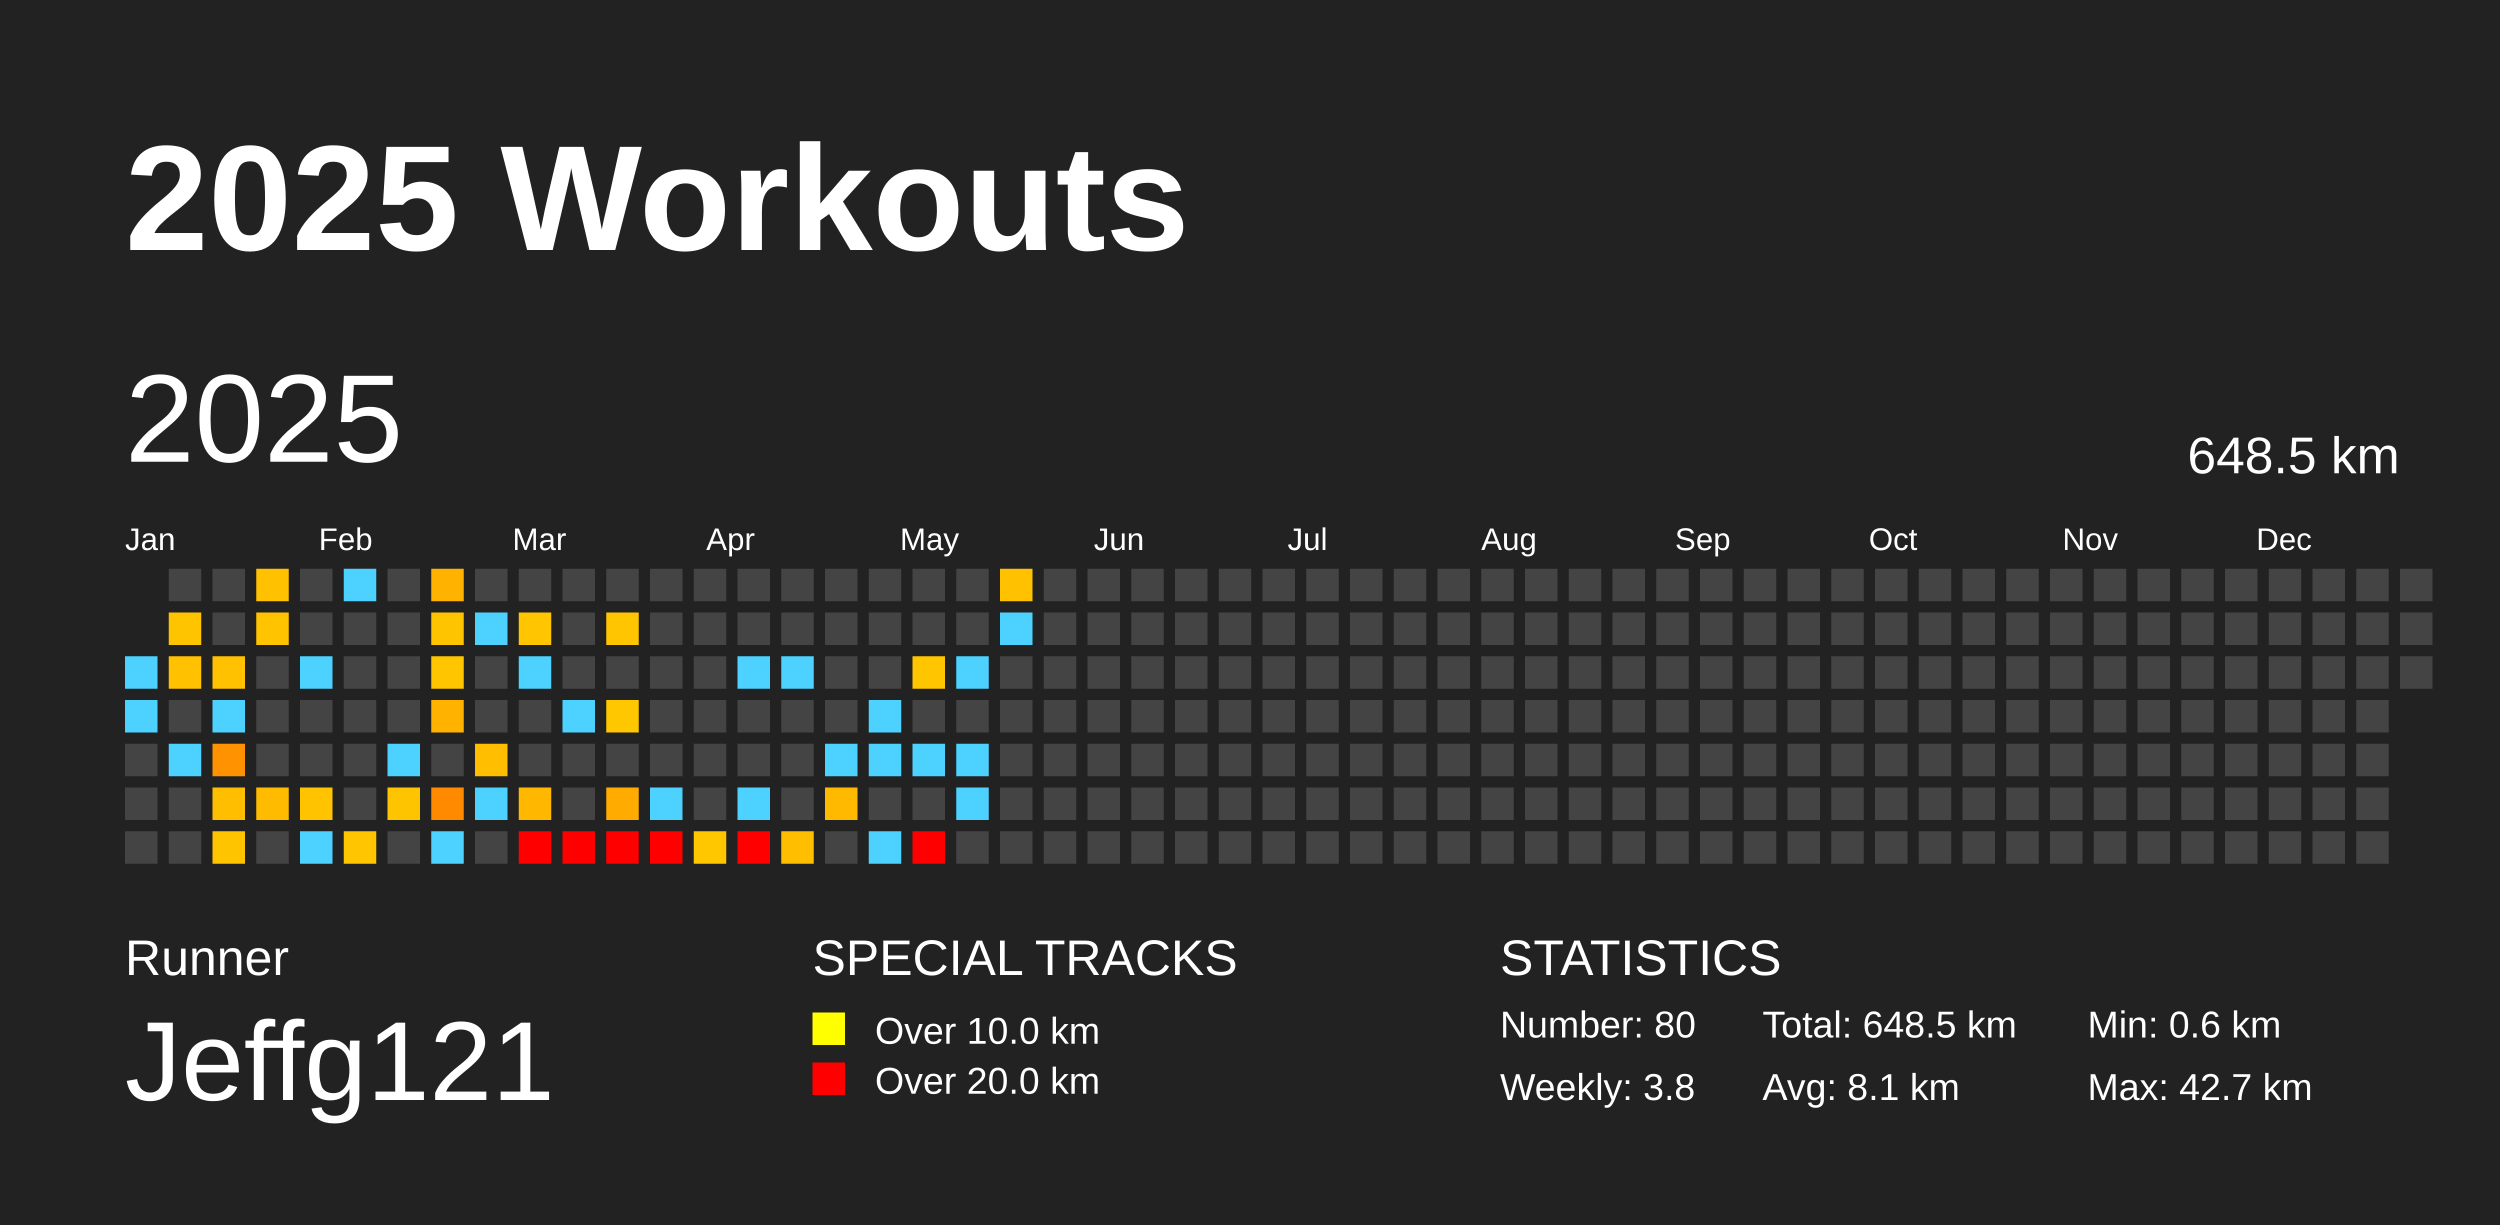
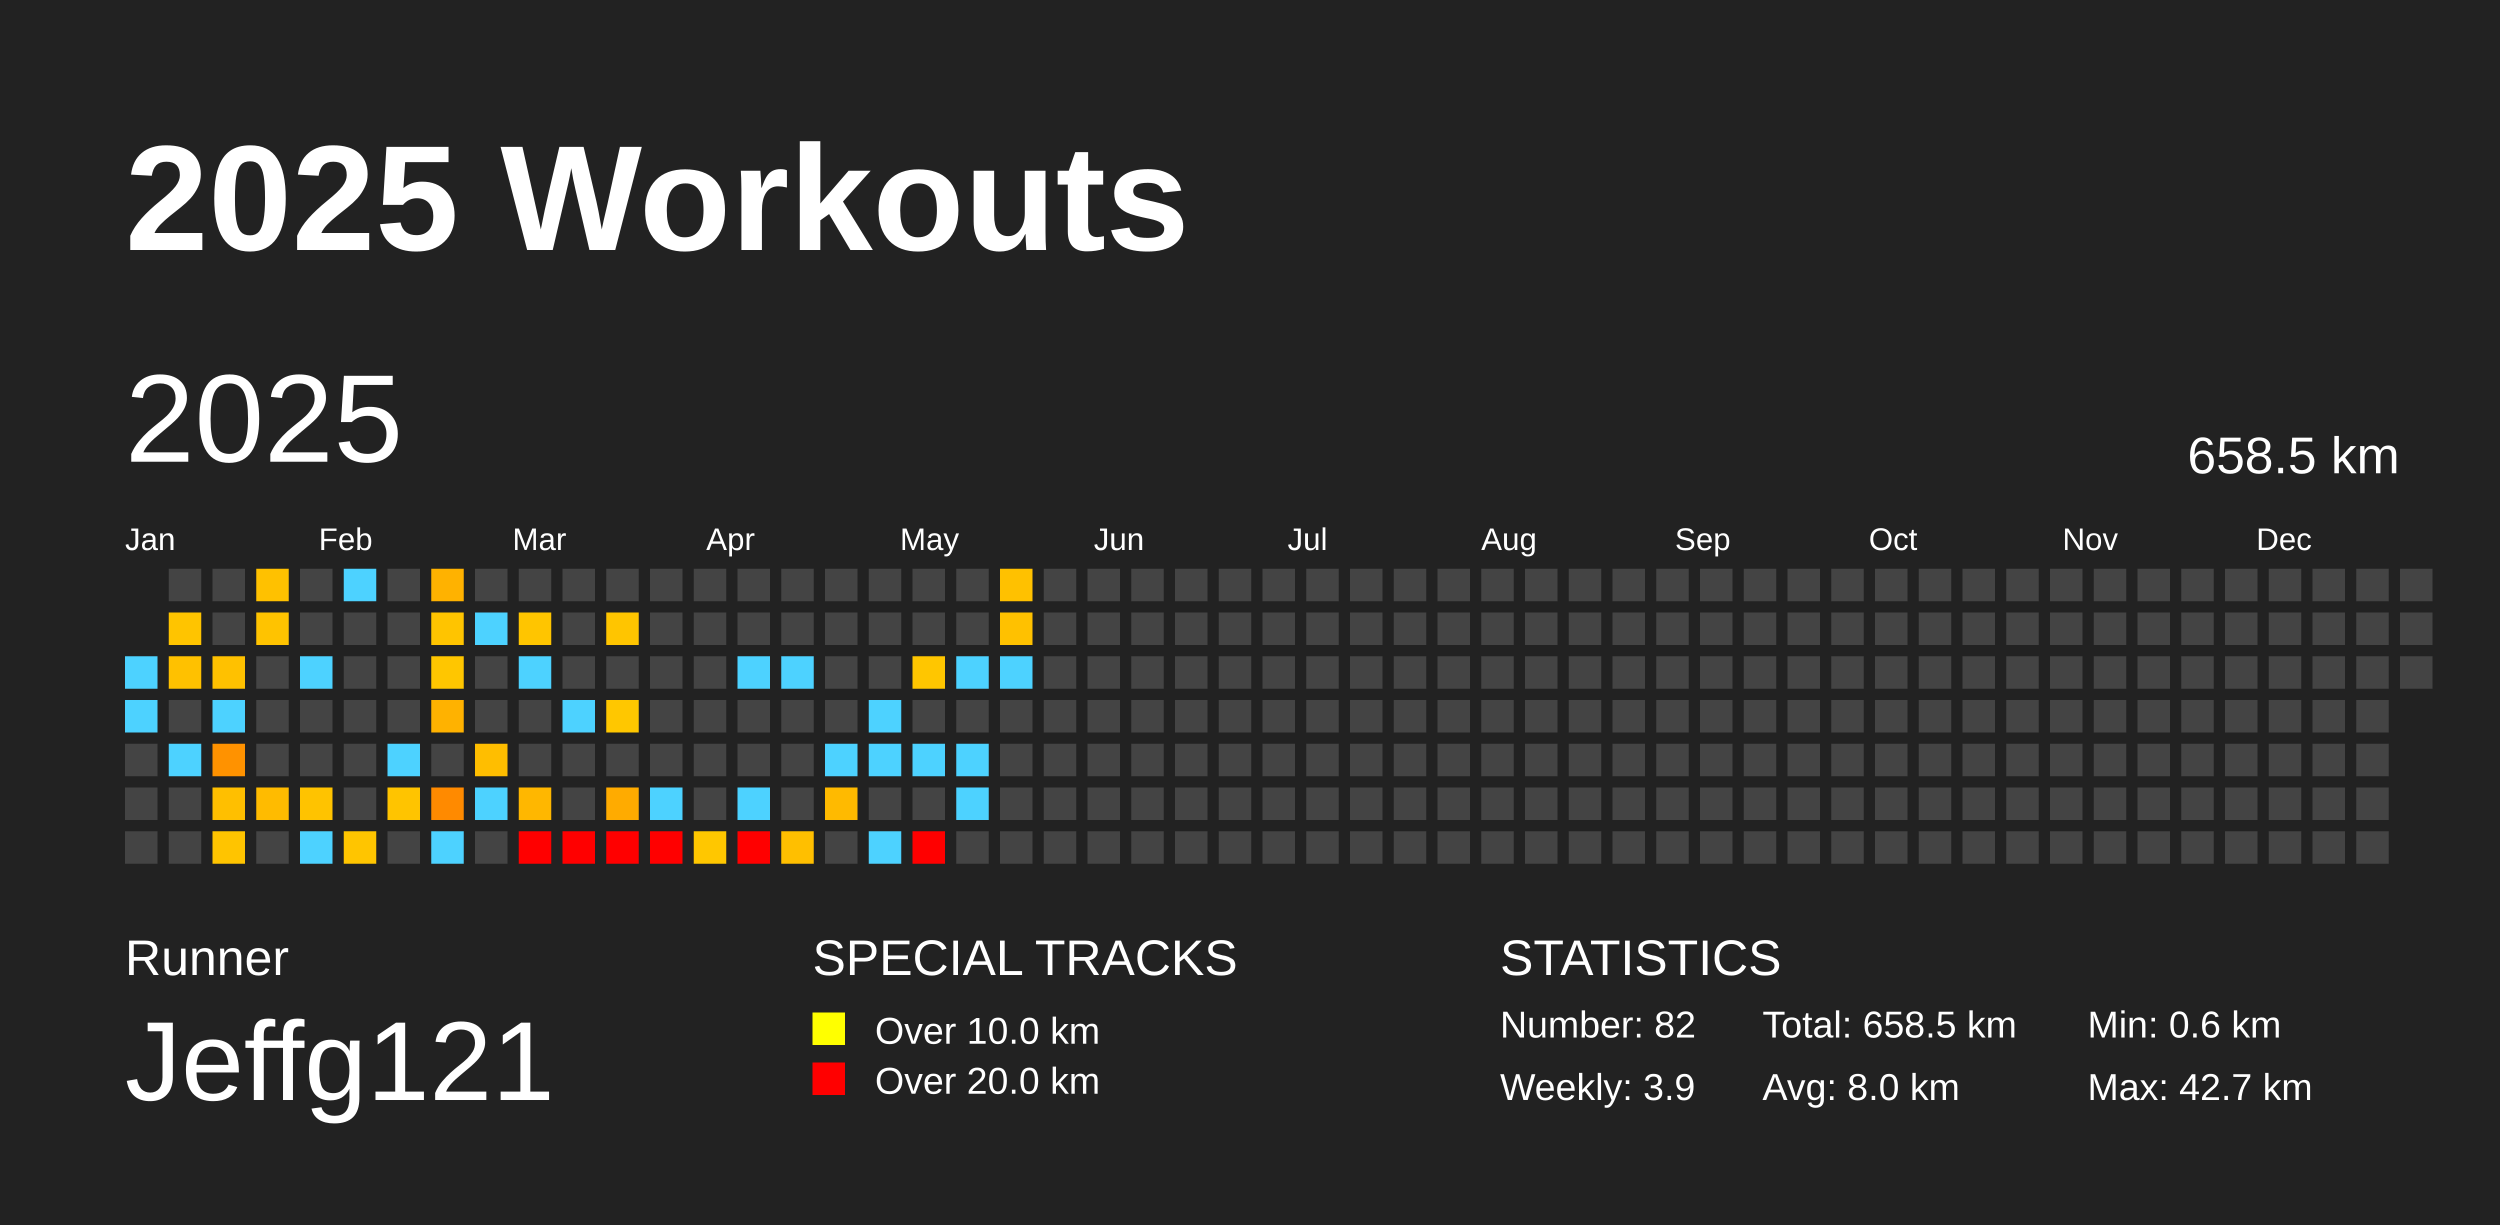
<svg xmlns="http://www.w3.org/2000/svg" baseProfile="full" height="98mm" version="1.1" viewBox="0,0,200,98" width="200mm">
  <defs />
  <rect fill="#222222" height="98" width="200" x="0" y="0" />
  <text fill="#FFFFFF" style="font-size:12px; font-family:Arial; font-weight:bold;" x="10" y="20">2025 Workouts</text>
  <text fill="#FFFFFF" style="font-size:4px; font-family:Arial" x="10" y="78">Runner</text>
  <text fill="#FFFFFF" style="font-size:9px; font-family:Arial" x="10" y="88">Jeffg121</text>
  <text fill="#FFFFFF" style="font-size:4px; font-family:Arial" x="65" y="78">SPECIAL TRACKS</text>
  <rect fill="yellow" height="2.6" width="2.6" x="65" y="81" />
  <text fill="#FFFFFF" style="font-size:3px; font-family:Arial" x="70" y="83.5">Over 10.0 km</text>
  <rect fill="red" height="2.6" width="2.6" x="65" y="85" />
  <text fill="#FFFFFF" style="font-size:3px; font-family:Arial" x="70" y="87.5">Over 20.0 km</text>
  <text fill="#FFFFFF" style="font-size:4px; font-family:Arial" x="120" y="78">STATISTICS</text>
-   <text fill="#FFFFFF" style="font-size:3px; font-family:Arial" x="120" y="83">Number: 80</text>
-   <text fill="#FFFFFF" style="font-size:3px; font-family:Arial" x="120" y="88">Weekly: 3.8</text>
-   <text fill="#FFFFFF" style="font-size:3px; font-family:Arial" x="141" y="83">Total: 648.5 km</text>
-   <text fill="#FFFFFF" style="font-size:3px; font-family:Arial" x="141" y="88">Avg: 8.1 km</text>
+   <text fill="#FFFFFF" style="font-size:3px; font-family:Arial" x="120" y="83">Number: 82</text>
+   <text fill="#FFFFFF" style="font-size:3px; font-family:Arial" x="120" y="88">Weekly: 3.9</text>
+   <text fill="#FFFFFF" style="font-size:3px; font-family:Arial" x="141" y="83">Total: 658.5 km</text>
+   <text fill="#FFFFFF" style="font-size:3px; font-family:Arial" x="141" y="88">Avg: 8.0 km</text>
  <text fill="#FFFFFF" style="font-size:3px; font-family:Arial" x="167" y="83">Min: 0.6 km</text>
  <text fill="#FFFFFF" style="font-size:3px; font-family:Arial" x="167" y="88">Max: 42.7 km</text>
  <text dominant-baseline="hanging" fill="#FFFFFF" style="font-size:10.0px; font-family:Arial;" x="10" y="30">2025</text>
-   <text dominant-baseline="hanging" fill="#FFFFFF" style="font-size:4.125px; font-family:Arial;" x="175" y="35">648.5 km</text>
+   <text dominant-baseline="hanging" fill="#FFFFFF" style="font-size:4.125px; font-family:Arial;" x="175" y="35">658.5 km</text>
  <text fill="#FFFFFF" style="font-size:2.5px; font-family:Arial" x="10.0" y="44">Jan</text>
  <text fill="#FFFFFF" style="font-size:2.5px; font-family:Arial" x="25.5" y="44">Feb</text>
  <text fill="#FFFFFF" style="font-size:2.5px; font-family:Arial" x="41.0" y="44">Mar</text>
  <text fill="#FFFFFF" style="font-size:2.5px; font-family:Arial" x="56.5" y="44">Apr</text>
  <text fill="#FFFFFF" style="font-size:2.5px; font-family:Arial" x="72.0" y="44">May</text>
  <text fill="#FFFFFF" style="font-size:2.5px; font-family:Arial" x="87.5" y="44">Jun</text>
  <text fill="#FFFFFF" style="font-size:2.5px; font-family:Arial" x="103.0" y="44">Jul</text>
  <text fill="#FFFFFF" style="font-size:2.5px; font-family:Arial" x="118.5" y="44">Aug</text>
  <text fill="#FFFFFF" style="font-size:2.5px; font-family:Arial" x="134.0" y="44">Sep</text>
  <text fill="#FFFFFF" style="font-size:2.5px; font-family:Arial" x="149.5" y="44">Oct</text>
  <text fill="#FFFFFF" style="font-size:2.5px; font-family:Arial" x="165.0" y="44">Nov</text>
  <text fill="#FFFFFF" style="font-size:2.5px; font-family:Arial" x="180.5" y="44">Dec</text>
  <rect fill="#4dd2ff" height="2.6" width="2.6" x="10.0" y="52.5" />
  <rect fill="#4dd2ff" height="2.6" width="2.6" x="10.0" y="56.0" />
  <rect fill="#444444" height="2.6" width="2.6" x="10.0" y="59.5" />
  <rect fill="#444444" height="2.6" width="2.6" x="10.0" y="63.0" />
  <rect fill="#444444" height="2.6" width="2.6" x="10.0" y="66.5" />
  <rect fill="#444444" height="2.6" width="2.6" x="13.5" y="45.5" />
  <rect fill="#ffc400" height="2.6" width="2.6" x="13.5" y="49.0" />
  <rect fill="#ffc100" height="2.6" width="2.6" x="13.5" y="52.5" />
  <rect fill="#444444" height="2.6" width="2.6" x="13.5" y="56.0" />
  <rect fill="#4dd2ff" height="2.6" width="2.6" x="13.5" y="59.5" />
  <rect fill="#444444" height="2.6" width="2.6" x="13.5" y="63.0" />
  <rect fill="#444444" height="2.6" width="2.6" x="13.5" y="66.5" />
  <rect fill="#444444" height="2.6" width="2.6" x="17.0" y="45.5" />
  <rect fill="#444444" height="2.6" width="2.6" x="17.0" y="49.0" />
  <rect fill="#ffc100" height="2.6" width="2.6" x="17.0" y="52.5" />
  <rect fill="#4dd2ff" height="2.6" width="2.6" x="17.0" y="56.0" />
  <rect fill="#ff9200" height="2.6" width="2.6" x="17.0" y="59.5" />
  <rect fill="#ffbf00" height="2.6" width="2.6" x="17.0" y="63.0" />
  <rect fill="#ffc400" height="2.6" width="2.6" x="17.0" y="66.5" />
  <rect fill="#ffc100" height="2.6" width="2.6" x="20.5" y="45.5" />
  <rect fill="#ffc300" height="2.6" width="2.6" x="20.5" y="49.0" />
  <rect fill="#444444" height="2.6" width="2.6" x="20.5" y="52.5" />
  <rect fill="#444444" height="2.6" width="2.6" x="20.5" y="56.0" />
  <rect fill="#444444" height="2.6" width="2.6" x="20.5" y="59.5" />
  <rect fill="#ffbb00" height="2.6" width="2.6" x="20.5" y="63.0" />
  <rect fill="#444444" height="2.6" width="2.6" x="20.5" y="66.5" />
  <rect fill="#444444" height="2.6" width="2.6" x="24.0" y="45.5" />
  <rect fill="#444444" height="2.6" width="2.6" x="24.0" y="49.0" />
  <rect fill="#4dd2ff" height="2.6" width="2.6" x="24.0" y="52.5" />
  <rect fill="#444444" height="2.6" width="2.6" x="24.0" y="56.0" />
  <rect fill="#444444" height="2.6" width="2.6" x="24.0" y="59.5" />
  <rect fill="#ffc300" height="2.6" width="2.6" x="24.0" y="63.0" />
  <rect fill="#4dd2ff" height="2.6" width="2.6" x="24.0" y="66.5" />
  <rect fill="#4dd2ff" height="2.6" width="2.6" x="27.5" y="45.5" />
  <rect fill="#444444" height="2.6" width="2.6" x="27.5" y="49.0" />
  <rect fill="#444444" height="2.6" width="2.6" x="27.5" y="52.5" />
  <rect fill="#444444" height="2.6" width="2.6" x="27.5" y="56.0" />
  <rect fill="#444444" height="2.6" width="2.6" x="27.5" y="59.5" />
  <rect fill="#444444" height="2.6" width="2.6" x="27.5" y="63.0" />
  <rect fill="#ffc500" height="2.6" width="2.6" x="27.5" y="66.5" />
  <rect fill="#444444" height="2.6" width="2.6" x="31.0" y="45.5" />
  <rect fill="#444444" height="2.6" width="2.6" x="31.0" y="49.0" />
  <rect fill="#444444" height="2.6" width="2.6" x="31.0" y="52.5" />
  <rect fill="#444444" height="2.6" width="2.6" x="31.0" y="56.0" />
  <rect fill="#4dd2ff" height="2.6" width="2.6" x="31.0" y="59.5" />
  <rect fill="#ffc400" height="2.6" width="2.6" x="31.0" y="63.0" />
  <rect fill="#444444" height="2.6" width="2.6" x="31.0" y="66.5" />
  <rect fill="#ffb200" height="2.6" width="2.6" x="34.5" y="45.5" />
  <rect fill="#ffc400" height="2.6" width="2.6" x="34.5" y="49.0" />
  <rect fill="#ffc600" height="2.6" width="2.6" x="34.5" y="52.5" />
  <rect fill="#ffb200" height="2.6" width="2.6" x="34.5" y="56.0" />
  <rect fill="#444444" height="2.6" width="2.6" x="34.5" y="59.5" />
  <rect fill="#ff8a00" height="2.6" width="2.6" x="34.5" y="63.0" />
  <rect fill="#4dd2ff" height="2.6" width="2.6" x="34.5" y="66.5" />
  <rect fill="#444444" height="2.6" width="2.6" x="38.0" y="45.5" />
  <rect fill="#4dd2ff" height="2.6" width="2.6" x="38.0" y="49.0" />
  <rect fill="#444444" height="2.6" width="2.6" x="38.0" y="52.5" />
  <rect fill="#444444" height="2.6" width="2.6" x="38.0" y="56.0" />
  <rect fill="#ffbe00" height="2.6" width="2.6" x="38.0" y="59.5" />
  <rect fill="#4dd2ff" height="2.6" width="2.6" x="38.0" y="63.0" />
  <rect fill="#444444" height="2.6" width="2.6" x="38.0" y="66.5" />
  <rect fill="#444444" height="2.6" width="2.6" x="41.5" y="45.5" />
  <rect fill="#ffc500" height="2.6" width="2.6" x="41.5" y="49.0" />
  <rect fill="#4dd2ff" height="2.6" width="2.6" x="41.5" y="52.5" />
  <rect fill="#444444" height="2.6" width="2.6" x="41.5" y="56.0" />
  <rect fill="#444444" height="2.6" width="2.6" x="41.5" y="59.5" />
  <rect fill="#ffb700" height="2.6" width="2.6" x="41.5" y="63.0" />
  <rect fill="red" height="2.6" width="2.6" x="41.5" y="66.5" />
  <rect fill="#444444" height="2.6" width="2.6" x="45.0" y="45.5" />
  <rect fill="#444444" height="2.6" width="2.6" x="45.0" y="49.0" />
  <rect fill="#444444" height="2.6" width="2.6" x="45.0" y="52.5" />
  <rect fill="#4dd2ff" height="2.6" width="2.6" x="45.0" y="56.0" />
  <rect fill="#444444" height="2.6" width="2.6" x="45.0" y="59.5" />
  <rect fill="#444444" height="2.6" width="2.6" x="45.0" y="63.0" />
  <rect fill="red" height="2.6" width="2.6" x="45.0" y="66.5" />
  <rect fill="#444444" height="2.6" width="2.6" x="48.5" y="45.5" />
  <rect fill="#ffc500" height="2.6" width="2.6" x="48.5" y="49.0" />
  <rect fill="#444444" height="2.6" width="2.6" x="48.5" y="52.5" />
  <rect fill="#ffc700" height="2.6" width="2.6" x="48.5" y="56.0" />
  <rect fill="#444444" height="2.6" width="2.6" x="48.5" y="59.5" />
  <rect fill="#ffab00" height="2.6" width="2.6" x="48.5" y="63.0" />
  <rect fill="red" height="2.6" width="2.6" x="48.5" y="66.5" />
  <rect fill="#444444" height="2.6" width="2.6" x="52.0" y="45.5" />
  <rect fill="#444444" height="2.6" width="2.6" x="52.0" y="49.0" />
  <rect fill="#444444" height="2.6" width="2.6" x="52.0" y="52.5" />
  <rect fill="#444444" height="2.6" width="2.6" x="52.0" y="56.0" />
  <rect fill="#444444" height="2.6" width="2.6" x="52.0" y="59.5" />
  <rect fill="#4dd2ff" height="2.6" width="2.6" x="52.0" y="63.0" />
  <rect fill="red" height="2.6" width="2.6" x="52.0" y="66.5" />
  <rect fill="#444444" height="2.6" width="2.6" x="55.5" y="45.5" />
  <rect fill="#444444" height="2.6" width="2.6" x="55.5" y="49.0" />
  <rect fill="#444444" height="2.6" width="2.6" x="55.5" y="52.5" />
  <rect fill="#444444" height="2.6" width="2.6" x="55.5" y="56.0" />
  <rect fill="#444444" height="2.6" width="2.6" x="55.5" y="59.5" />
  <rect fill="#444444" height="2.6" width="2.6" x="55.5" y="63.0" />
  <rect fill="#ffc700" height="2.6" width="2.6" x="55.5" y="66.5" />
  <rect fill="#444444" height="2.6" width="2.6" x="59.0" y="45.5" />
  <rect fill="#444444" height="2.6" width="2.6" x="59.0" y="49.0" />
  <rect fill="#4dd2ff" height="2.6" width="2.6" x="59.0" y="52.5" />
  <rect fill="#444444" height="2.6" width="2.6" x="59.0" y="56.0" />
  <rect fill="#444444" height="2.6" width="2.6" x="59.0" y="59.5" />
  <rect fill="#4dd2ff" height="2.6" width="2.6" x="59.0" y="63.0" />
  <rect fill="red" height="2.6" width="2.6" x="59.0" y="66.5" />
  <rect fill="#444444" height="2.6" width="2.6" x="62.5" y="45.5" />
  <rect fill="#444444" height="2.6" width="2.6" x="62.5" y="49.0" />
  <rect fill="#4dd2ff" height="2.6" width="2.6" x="62.5" y="52.5" />
  <rect fill="#444444" height="2.6" width="2.6" x="62.5" y="56.0" />
  <rect fill="#444444" height="2.6" width="2.6" x="62.5" y="59.5" />
  <rect fill="#444444" height="2.6" width="2.6" x="62.5" y="63.0" />
  <rect fill="#ffbf00" height="2.6" width="2.6" x="62.5" y="66.5" />
  <rect fill="#444444" height="2.6" width="2.6" x="66.0" y="45.5" />
  <rect fill="#444444" height="2.6" width="2.6" x="66.0" y="49.0" />
  <rect fill="#444444" height="2.6" width="2.6" x="66.0" y="52.5" />
  <rect fill="#444444" height="2.6" width="2.6" x="66.0" y="56.0" />
  <rect fill="#4dd2ff" height="2.6" width="2.6" x="66.0" y="59.5" />
  <rect fill="#ffba00" height="2.6" width="2.6" x="66.0" y="63.0" />
  <rect fill="#444444" height="2.6" width="2.6" x="66.0" y="66.5" />
  <rect fill="#444444" height="2.6" width="2.6" x="69.5" y="45.5" />
  <rect fill="#444444" height="2.6" width="2.6" x="69.5" y="49.0" />
  <rect fill="#444444" height="2.6" width="2.6" x="69.5" y="52.5" />
  <rect fill="#4dd2ff" height="2.6" width="2.6" x="69.5" y="56.0" />
  <rect fill="#4dd2ff" height="2.6" width="2.6" x="69.5" y="59.5" />
  <rect fill="#444444" height="2.6" width="2.6" x="69.5" y="63.0" />
  <rect fill="#4dd2ff" height="2.6" width="2.6" x="69.5" y="66.5" />
  <rect fill="#444444" height="2.6" width="2.6" x="73.0" y="45.5" />
  <rect fill="#444444" height="2.6" width="2.6" x="73.0" y="49.0" />
  <rect fill="#ffc600" height="2.6" width="2.6" x="73.0" y="52.5" />
  <rect fill="#444444" height="2.6" width="2.6" x="73.0" y="56.0" />
  <rect fill="#4dd2ff" height="2.6" width="2.6" x="73.0" y="59.5" />
  <rect fill="#444444" height="2.6" width="2.6" x="73.0" y="63.0" />
  <rect fill="red" height="2.6" width="2.6" x="73.0" y="66.5" />
  <rect fill="#444444" height="2.6" width="2.6" x="76.5" y="45.5" />
  <rect fill="#444444" height="2.6" width="2.6" x="76.5" y="49.0" />
  <rect fill="#4dd2ff" height="2.6" width="2.6" x="76.5" y="52.5" />
  <rect fill="#444444" height="2.6" width="2.6" x="76.5" y="56.0" />
  <rect fill="#4dd2ff" height="2.6" width="2.6" x="76.5" y="59.5" />
  <rect fill="#4dd2ff" height="2.6" width="2.6" x="76.5" y="63.0" />
  <rect fill="#444444" height="2.6" width="2.6" x="76.5" y="66.5" />
  <rect fill="#ffc100" height="2.6" width="2.6" x="80.0" y="45.5" />
-   <rect fill="#4dd2ff" height="2.6" width="2.6" x="80.0" y="49.0" />
-   <rect fill="#444444" height="2.6" width="2.6" x="80.0" y="52.5" />
+   <rect fill="#ffc100" height="2.6" width="2.6" x="80.0" y="49.0" />
+   <rect fill="#4dd2ff" height="2.6" width="2.6" x="80.0" y="52.5" />
  <rect fill="#444444" height="2.6" width="2.6" x="80.0" y="56.0" />
  <rect fill="#444444" height="2.6" width="2.6" x="80.0" y="59.5" />
  <rect fill="#444444" height="2.6" width="2.6" x="80.0" y="63.0" />
  <rect fill="#444444" height="2.6" width="2.6" x="80.0" y="66.5" />
  <rect fill="#444444" height="2.6" width="2.6" x="83.5" y="45.5" />
  <rect fill="#444444" height="2.6" width="2.6" x="83.5" y="49.0" />
  <rect fill="#444444" height="2.6" width="2.6" x="83.5" y="52.5" />
  <rect fill="#444444" height="2.6" width="2.6" x="83.5" y="56.0" />
  <rect fill="#444444" height="2.6" width="2.6" x="83.5" y="59.5" />
  <rect fill="#444444" height="2.6" width="2.6" x="83.5" y="63.0" />
  <rect fill="#444444" height="2.6" width="2.6" x="83.5" y="66.5" />
  <rect fill="#444444" height="2.6" width="2.6" x="87.0" y="45.5" />
  <rect fill="#444444" height="2.6" width="2.6" x="87.0" y="49.0" />
  <rect fill="#444444" height="2.6" width="2.6" x="87.0" y="52.5" />
  <rect fill="#444444" height="2.6" width="2.6" x="87.0" y="56.0" />
  <rect fill="#444444" height="2.6" width="2.6" x="87.0" y="59.5" />
  <rect fill="#444444" height="2.6" width="2.6" x="87.0" y="63.0" />
  <rect fill="#444444" height="2.6" width="2.6" x="87.0" y="66.5" />
  <rect fill="#444444" height="2.6" width="2.6" x="90.5" y="45.5" />
  <rect fill="#444444" height="2.6" width="2.6" x="90.5" y="49.0" />
  <rect fill="#444444" height="2.6" width="2.6" x="90.5" y="52.5" />
  <rect fill="#444444" height="2.6" width="2.6" x="90.5" y="56.0" />
  <rect fill="#444444" height="2.6" width="2.6" x="90.5" y="59.5" />
  <rect fill="#444444" height="2.6" width="2.6" x="90.5" y="63.0" />
  <rect fill="#444444" height="2.6" width="2.6" x="90.5" y="66.5" />
  <rect fill="#444444" height="2.6" width="2.6" x="94.0" y="45.5" />
  <rect fill="#444444" height="2.6" width="2.6" x="94.0" y="49.0" />
  <rect fill="#444444" height="2.6" width="2.6" x="94.0" y="52.5" />
  <rect fill="#444444" height="2.6" width="2.6" x="94.0" y="56.0" />
  <rect fill="#444444" height="2.6" width="2.6" x="94.0" y="59.5" />
  <rect fill="#444444" height="2.6" width="2.6" x="94.0" y="63.0" />
  <rect fill="#444444" height="2.6" width="2.6" x="94.0" y="66.5" />
  <rect fill="#444444" height="2.6" width="2.6" x="97.5" y="45.5" />
  <rect fill="#444444" height="2.6" width="2.6" x="97.5" y="49.0" />
  <rect fill="#444444" height="2.6" width="2.6" x="97.5" y="52.5" />
  <rect fill="#444444" height="2.6" width="2.6" x="97.5" y="56.0" />
  <rect fill="#444444" height="2.6" width="2.6" x="97.5" y="59.5" />
  <rect fill="#444444" height="2.6" width="2.6" x="97.5" y="63.0" />
  <rect fill="#444444" height="2.6" width="2.6" x="97.5" y="66.5" />
  <rect fill="#444444" height="2.6" width="2.6" x="101.0" y="45.5" />
  <rect fill="#444444" height="2.6" width="2.6" x="101.0" y="49.0" />
  <rect fill="#444444" height="2.6" width="2.6" x="101.0" y="52.5" />
  <rect fill="#444444" height="2.6" width="2.6" x="101.0" y="56.0" />
  <rect fill="#444444" height="2.6" width="2.6" x="101.0" y="59.5" />
  <rect fill="#444444" height="2.6" width="2.6" x="101.0" y="63.0" />
  <rect fill="#444444" height="2.6" width="2.6" x="101.0" y="66.5" />
  <rect fill="#444444" height="2.6" width="2.6" x="104.5" y="45.5" />
  <rect fill="#444444" height="2.6" width="2.6" x="104.5" y="49.0" />
  <rect fill="#444444" height="2.6" width="2.6" x="104.5" y="52.5" />
  <rect fill="#444444" height="2.6" width="2.6" x="104.5" y="56.0" />
  <rect fill="#444444" height="2.6" width="2.6" x="104.5" y="59.5" />
  <rect fill="#444444" height="2.6" width="2.6" x="104.5" y="63.0" />
  <rect fill="#444444" height="2.6" width="2.6" x="104.5" y="66.5" />
  <rect fill="#444444" height="2.6" width="2.6" x="108.0" y="45.5" />
  <rect fill="#444444" height="2.6" width="2.6" x="108.0" y="49.0" />
  <rect fill="#444444" height="2.6" width="2.6" x="108.0" y="52.5" />
  <rect fill="#444444" height="2.6" width="2.6" x="108.0" y="56.0" />
  <rect fill="#444444" height="2.6" width="2.6" x="108.0" y="59.5" />
  <rect fill="#444444" height="2.6" width="2.6" x="108.0" y="63.0" />
  <rect fill="#444444" height="2.6" width="2.6" x="108.0" y="66.5" />
  <rect fill="#444444" height="2.6" width="2.6" x="111.5" y="45.5" />
  <rect fill="#444444" height="2.6" width="2.6" x="111.5" y="49.0" />
  <rect fill="#444444" height="2.6" width="2.6" x="111.5" y="52.5" />
  <rect fill="#444444" height="2.6" width="2.6" x="111.5" y="56.0" />
  <rect fill="#444444" height="2.6" width="2.6" x="111.5" y="59.5" />
  <rect fill="#444444" height="2.6" width="2.6" x="111.5" y="63.0" />
  <rect fill="#444444" height="2.6" width="2.6" x="111.5" y="66.5" />
  <rect fill="#444444" height="2.6" width="2.6" x="115.0" y="45.5" />
  <rect fill="#444444" height="2.6" width="2.6" x="115.0" y="49.0" />
  <rect fill="#444444" height="2.6" width="2.6" x="115.0" y="52.5" />
  <rect fill="#444444" height="2.6" width="2.6" x="115.0" y="56.0" />
  <rect fill="#444444" height="2.6" width="2.6" x="115.0" y="59.5" />
  <rect fill="#444444" height="2.6" width="2.6" x="115.0" y="63.0" />
  <rect fill="#444444" height="2.6" width="2.6" x="115.0" y="66.5" />
  <rect fill="#444444" height="2.6" width="2.6" x="118.5" y="45.5" />
  <rect fill="#444444" height="2.6" width="2.6" x="118.5" y="49.0" />
  <rect fill="#444444" height="2.6" width="2.6" x="118.5" y="52.5" />
  <rect fill="#444444" height="2.6" width="2.6" x="118.5" y="56.0" />
  <rect fill="#444444" height="2.6" width="2.6" x="118.5" y="59.5" />
  <rect fill="#444444" height="2.6" width="2.6" x="118.5" y="63.0" />
  <rect fill="#444444" height="2.6" width="2.6" x="118.5" y="66.5" />
  <rect fill="#444444" height="2.6" width="2.6" x="122.0" y="45.5" />
  <rect fill="#444444" height="2.6" width="2.6" x="122.0" y="49.0" />
  <rect fill="#444444" height="2.6" width="2.6" x="122.0" y="52.5" />
  <rect fill="#444444" height="2.6" width="2.6" x="122.0" y="56.0" />
  <rect fill="#444444" height="2.6" width="2.6" x="122.0" y="59.5" />
  <rect fill="#444444" height="2.6" width="2.6" x="122.0" y="63.0" />
  <rect fill="#444444" height="2.6" width="2.6" x="122.0" y="66.5" />
  <rect fill="#444444" height="2.6" width="2.6" x="125.5" y="45.5" />
  <rect fill="#444444" height="2.6" width="2.6" x="125.5" y="49.0" />
  <rect fill="#444444" height="2.6" width="2.6" x="125.5" y="52.5" />
  <rect fill="#444444" height="2.6" width="2.6" x="125.5" y="56.0" />
  <rect fill="#444444" height="2.6" width="2.6" x="125.5" y="59.5" />
  <rect fill="#444444" height="2.6" width="2.6" x="125.5" y="63.0" />
  <rect fill="#444444" height="2.6" width="2.6" x="125.5" y="66.5" />
  <rect fill="#444444" height="2.6" width="2.6" x="129.0" y="45.5" />
  <rect fill="#444444" height="2.6" width="2.6" x="129.0" y="49.0" />
  <rect fill="#444444" height="2.6" width="2.6" x="129.0" y="52.5" />
  <rect fill="#444444" height="2.6" width="2.6" x="129.0" y="56.0" />
  <rect fill="#444444" height="2.6" width="2.6" x="129.0" y="59.5" />
  <rect fill="#444444" height="2.6" width="2.6" x="129.0" y="63.0" />
  <rect fill="#444444" height="2.6" width="2.6" x="129.0" y="66.5" />
  <rect fill="#444444" height="2.6" width="2.6" x="132.5" y="45.5" />
  <rect fill="#444444" height="2.6" width="2.6" x="132.5" y="49.0" />
  <rect fill="#444444" height="2.6" width="2.6" x="132.5" y="52.5" />
  <rect fill="#444444" height="2.6" width="2.6" x="132.5" y="56.0" />
  <rect fill="#444444" height="2.6" width="2.6" x="132.5" y="59.5" />
  <rect fill="#444444" height="2.6" width="2.6" x="132.5" y="63.0" />
  <rect fill="#444444" height="2.6" width="2.6" x="132.5" y="66.5" />
  <rect fill="#444444" height="2.6" width="2.6" x="136.0" y="45.5" />
  <rect fill="#444444" height="2.6" width="2.6" x="136.0" y="49.0" />
  <rect fill="#444444" height="2.6" width="2.6" x="136.0" y="52.5" />
  <rect fill="#444444" height="2.6" width="2.6" x="136.0" y="56.0" />
  <rect fill="#444444" height="2.6" width="2.6" x="136.0" y="59.5" />
  <rect fill="#444444" height="2.6" width="2.6" x="136.0" y="63.0" />
  <rect fill="#444444" height="2.6" width="2.6" x="136.0" y="66.5" />
  <rect fill="#444444" height="2.6" width="2.6" x="139.5" y="45.5" />
  <rect fill="#444444" height="2.6" width="2.6" x="139.5" y="49.0" />
  <rect fill="#444444" height="2.6" width="2.6" x="139.5" y="52.5" />
  <rect fill="#444444" height="2.6" width="2.6" x="139.5" y="56.0" />
  <rect fill="#444444" height="2.6" width="2.6" x="139.5" y="59.5" />
  <rect fill="#444444" height="2.6" width="2.6" x="139.5" y="63.0" />
  <rect fill="#444444" height="2.6" width="2.6" x="139.5" y="66.5" />
  <rect fill="#444444" height="2.6" width="2.6" x="143.0" y="45.5" />
  <rect fill="#444444" height="2.6" width="2.6" x="143.0" y="49.0" />
  <rect fill="#444444" height="2.6" width="2.6" x="143.0" y="52.5" />
  <rect fill="#444444" height="2.6" width="2.6" x="143.0" y="56.0" />
  <rect fill="#444444" height="2.6" width="2.6" x="143.0" y="59.5" />
  <rect fill="#444444" height="2.6" width="2.6" x="143.0" y="63.0" />
  <rect fill="#444444" height="2.6" width="2.6" x="143.0" y="66.5" />
  <rect fill="#444444" height="2.6" width="2.6" x="146.5" y="45.5" />
  <rect fill="#444444" height="2.6" width="2.6" x="146.5" y="49.0" />
  <rect fill="#444444" height="2.6" width="2.6" x="146.5" y="52.5" />
  <rect fill="#444444" height="2.6" width="2.6" x="146.5" y="56.0" />
  <rect fill="#444444" height="2.6" width="2.6" x="146.5" y="59.5" />
  <rect fill="#444444" height="2.6" width="2.6" x="146.5" y="63.0" />
  <rect fill="#444444" height="2.6" width="2.6" x="146.5" y="66.5" />
  <rect fill="#444444" height="2.6" width="2.6" x="150.0" y="45.5" />
  <rect fill="#444444" height="2.6" width="2.6" x="150.0" y="49.0" />
  <rect fill="#444444" height="2.6" width="2.6" x="150.0" y="52.5" />
  <rect fill="#444444" height="2.6" width="2.6" x="150.0" y="56.0" />
  <rect fill="#444444" height="2.6" width="2.6" x="150.0" y="59.5" />
  <rect fill="#444444" height="2.6" width="2.6" x="150.0" y="63.0" />
  <rect fill="#444444" height="2.6" width="2.6" x="150.0" y="66.5" />
  <rect fill="#444444" height="2.6" width="2.6" x="153.5" y="45.5" />
  <rect fill="#444444" height="2.6" width="2.6" x="153.5" y="49.0" />
  <rect fill="#444444" height="2.6" width="2.6" x="153.5" y="52.5" />
  <rect fill="#444444" height="2.6" width="2.6" x="153.5" y="56.0" />
  <rect fill="#444444" height="2.6" width="2.6" x="153.5" y="59.5" />
  <rect fill="#444444" height="2.6" width="2.6" x="153.5" y="63.0" />
  <rect fill="#444444" height="2.6" width="2.6" x="153.5" y="66.5" />
  <rect fill="#444444" height="2.6" width="2.6" x="157.0" y="45.5" />
  <rect fill="#444444" height="2.6" width="2.6" x="157.0" y="49.0" />
  <rect fill="#444444" height="2.6" width="2.6" x="157.0" y="52.5" />
  <rect fill="#444444" height="2.6" width="2.6" x="157.0" y="56.0" />
  <rect fill="#444444" height="2.6" width="2.6" x="157.0" y="59.5" />
  <rect fill="#444444" height="2.6" width="2.6" x="157.0" y="63.0" />
  <rect fill="#444444" height="2.6" width="2.6" x="157.0" y="66.5" />
  <rect fill="#444444" height="2.6" width="2.6" x="160.5" y="45.5" />
  <rect fill="#444444" height="2.6" width="2.6" x="160.5" y="49.0" />
  <rect fill="#444444" height="2.6" width="2.6" x="160.5" y="52.5" />
  <rect fill="#444444" height="2.6" width="2.6" x="160.5" y="56.0" />
  <rect fill="#444444" height="2.6" width="2.6" x="160.5" y="59.5" />
  <rect fill="#444444" height="2.6" width="2.6" x="160.5" y="63.0" />
  <rect fill="#444444" height="2.6" width="2.6" x="160.5" y="66.5" />
  <rect fill="#444444" height="2.6" width="2.6" x="164.0" y="45.5" />
  <rect fill="#444444" height="2.6" width="2.6" x="164.0" y="49.0" />
  <rect fill="#444444" height="2.6" width="2.6" x="164.0" y="52.5" />
  <rect fill="#444444" height="2.6" width="2.6" x="164.0" y="56.0" />
  <rect fill="#444444" height="2.6" width="2.6" x="164.0" y="59.5" />
  <rect fill="#444444" height="2.6" width="2.6" x="164.0" y="63.0" />
  <rect fill="#444444" height="2.6" width="2.6" x="164.0" y="66.5" />
  <rect fill="#444444" height="2.6" width="2.6" x="167.5" y="45.5" />
  <rect fill="#444444" height="2.6" width="2.6" x="167.5" y="49.0" />
  <rect fill="#444444" height="2.6" width="2.6" x="167.5" y="52.5" />
  <rect fill="#444444" height="2.6" width="2.6" x="167.5" y="56.0" />
  <rect fill="#444444" height="2.6" width="2.6" x="167.5" y="59.5" />
  <rect fill="#444444" height="2.6" width="2.6" x="167.5" y="63.0" />
  <rect fill="#444444" height="2.6" width="2.6" x="167.5" y="66.5" />
  <rect fill="#444444" height="2.6" width="2.6" x="171.0" y="45.5" />
  <rect fill="#444444" height="2.6" width="2.6" x="171.0" y="49.0" />
  <rect fill="#444444" height="2.6" width="2.6" x="171.0" y="52.5" />
  <rect fill="#444444" height="2.6" width="2.6" x="171.0" y="56.0" />
  <rect fill="#444444" height="2.6" width="2.6" x="171.0" y="59.5" />
  <rect fill="#444444" height="2.6" width="2.6" x="171.0" y="63.0" />
  <rect fill="#444444" height="2.6" width="2.6" x="171.0" y="66.5" />
  <rect fill="#444444" height="2.6" width="2.6" x="174.5" y="45.5" />
  <rect fill="#444444" height="2.6" width="2.6" x="174.5" y="49.0" />
  <rect fill="#444444" height="2.6" width="2.6" x="174.5" y="52.5" />
  <rect fill="#444444" height="2.6" width="2.6" x="174.5" y="56.0" />
  <rect fill="#444444" height="2.6" width="2.6" x="174.5" y="59.5" />
  <rect fill="#444444" height="2.6" width="2.6" x="174.5" y="63.0" />
  <rect fill="#444444" height="2.6" width="2.6" x="174.5" y="66.5" />
  <rect fill="#444444" height="2.6" width="2.6" x="178.0" y="45.5" />
  <rect fill="#444444" height="2.6" width="2.6" x="178.0" y="49.0" />
  <rect fill="#444444" height="2.6" width="2.6" x="178.0" y="52.5" />
  <rect fill="#444444" height="2.6" width="2.6" x="178.0" y="56.0" />
  <rect fill="#444444" height="2.6" width="2.6" x="178.0" y="59.5" />
  <rect fill="#444444" height="2.6" width="2.6" x="178.0" y="63.0" />
  <rect fill="#444444" height="2.6" width="2.6" x="178.0" y="66.5" />
  <rect fill="#444444" height="2.6" width="2.6" x="181.5" y="45.5" />
  <rect fill="#444444" height="2.6" width="2.6" x="181.5" y="49.0" />
  <rect fill="#444444" height="2.6" width="2.6" x="181.5" y="52.5" />
  <rect fill="#444444" height="2.6" width="2.6" x="181.5" y="56.0" />
  <rect fill="#444444" height="2.6" width="2.6" x="181.5" y="59.5" />
  <rect fill="#444444" height="2.6" width="2.6" x="181.5" y="63.0" />
  <rect fill="#444444" height="2.6" width="2.6" x="181.5" y="66.5" />
  <rect fill="#444444" height="2.6" width="2.6" x="185.0" y="45.5" />
  <rect fill="#444444" height="2.6" width="2.6" x="185.0" y="49.0" />
  <rect fill="#444444" height="2.6" width="2.6" x="185.0" y="52.5" />
  <rect fill="#444444" height="2.6" width="2.6" x="185.0" y="56.0" />
  <rect fill="#444444" height="2.6" width="2.6" x="185.0" y="59.5" />
  <rect fill="#444444" height="2.6" width="2.6" x="185.0" y="63.0" />
  <rect fill="#444444" height="2.6" width="2.6" x="185.0" y="66.5" />
  <rect fill="#444444" height="2.6" width="2.6" x="188.5" y="45.5" />
  <rect fill="#444444" height="2.6" width="2.6" x="188.5" y="49.0" />
  <rect fill="#444444" height="2.6" width="2.6" x="188.5" y="52.5" />
  <rect fill="#444444" height="2.6" width="2.6" x="188.5" y="56.0" />
  <rect fill="#444444" height="2.6" width="2.6" x="188.5" y="59.5" />
  <rect fill="#444444" height="2.6" width="2.6" x="188.5" y="63.0" />
  <rect fill="#444444" height="2.6" width="2.6" x="188.5" y="66.5" />
  <rect fill="#444444" height="2.6" width="2.6" x="192.0" y="45.5" />
  <rect fill="#444444" height="2.6" width="2.6" x="192.0" y="49.0" />
  <rect fill="#444444" height="2.6" width="2.6" x="192.0" y="52.5" />
</svg>
